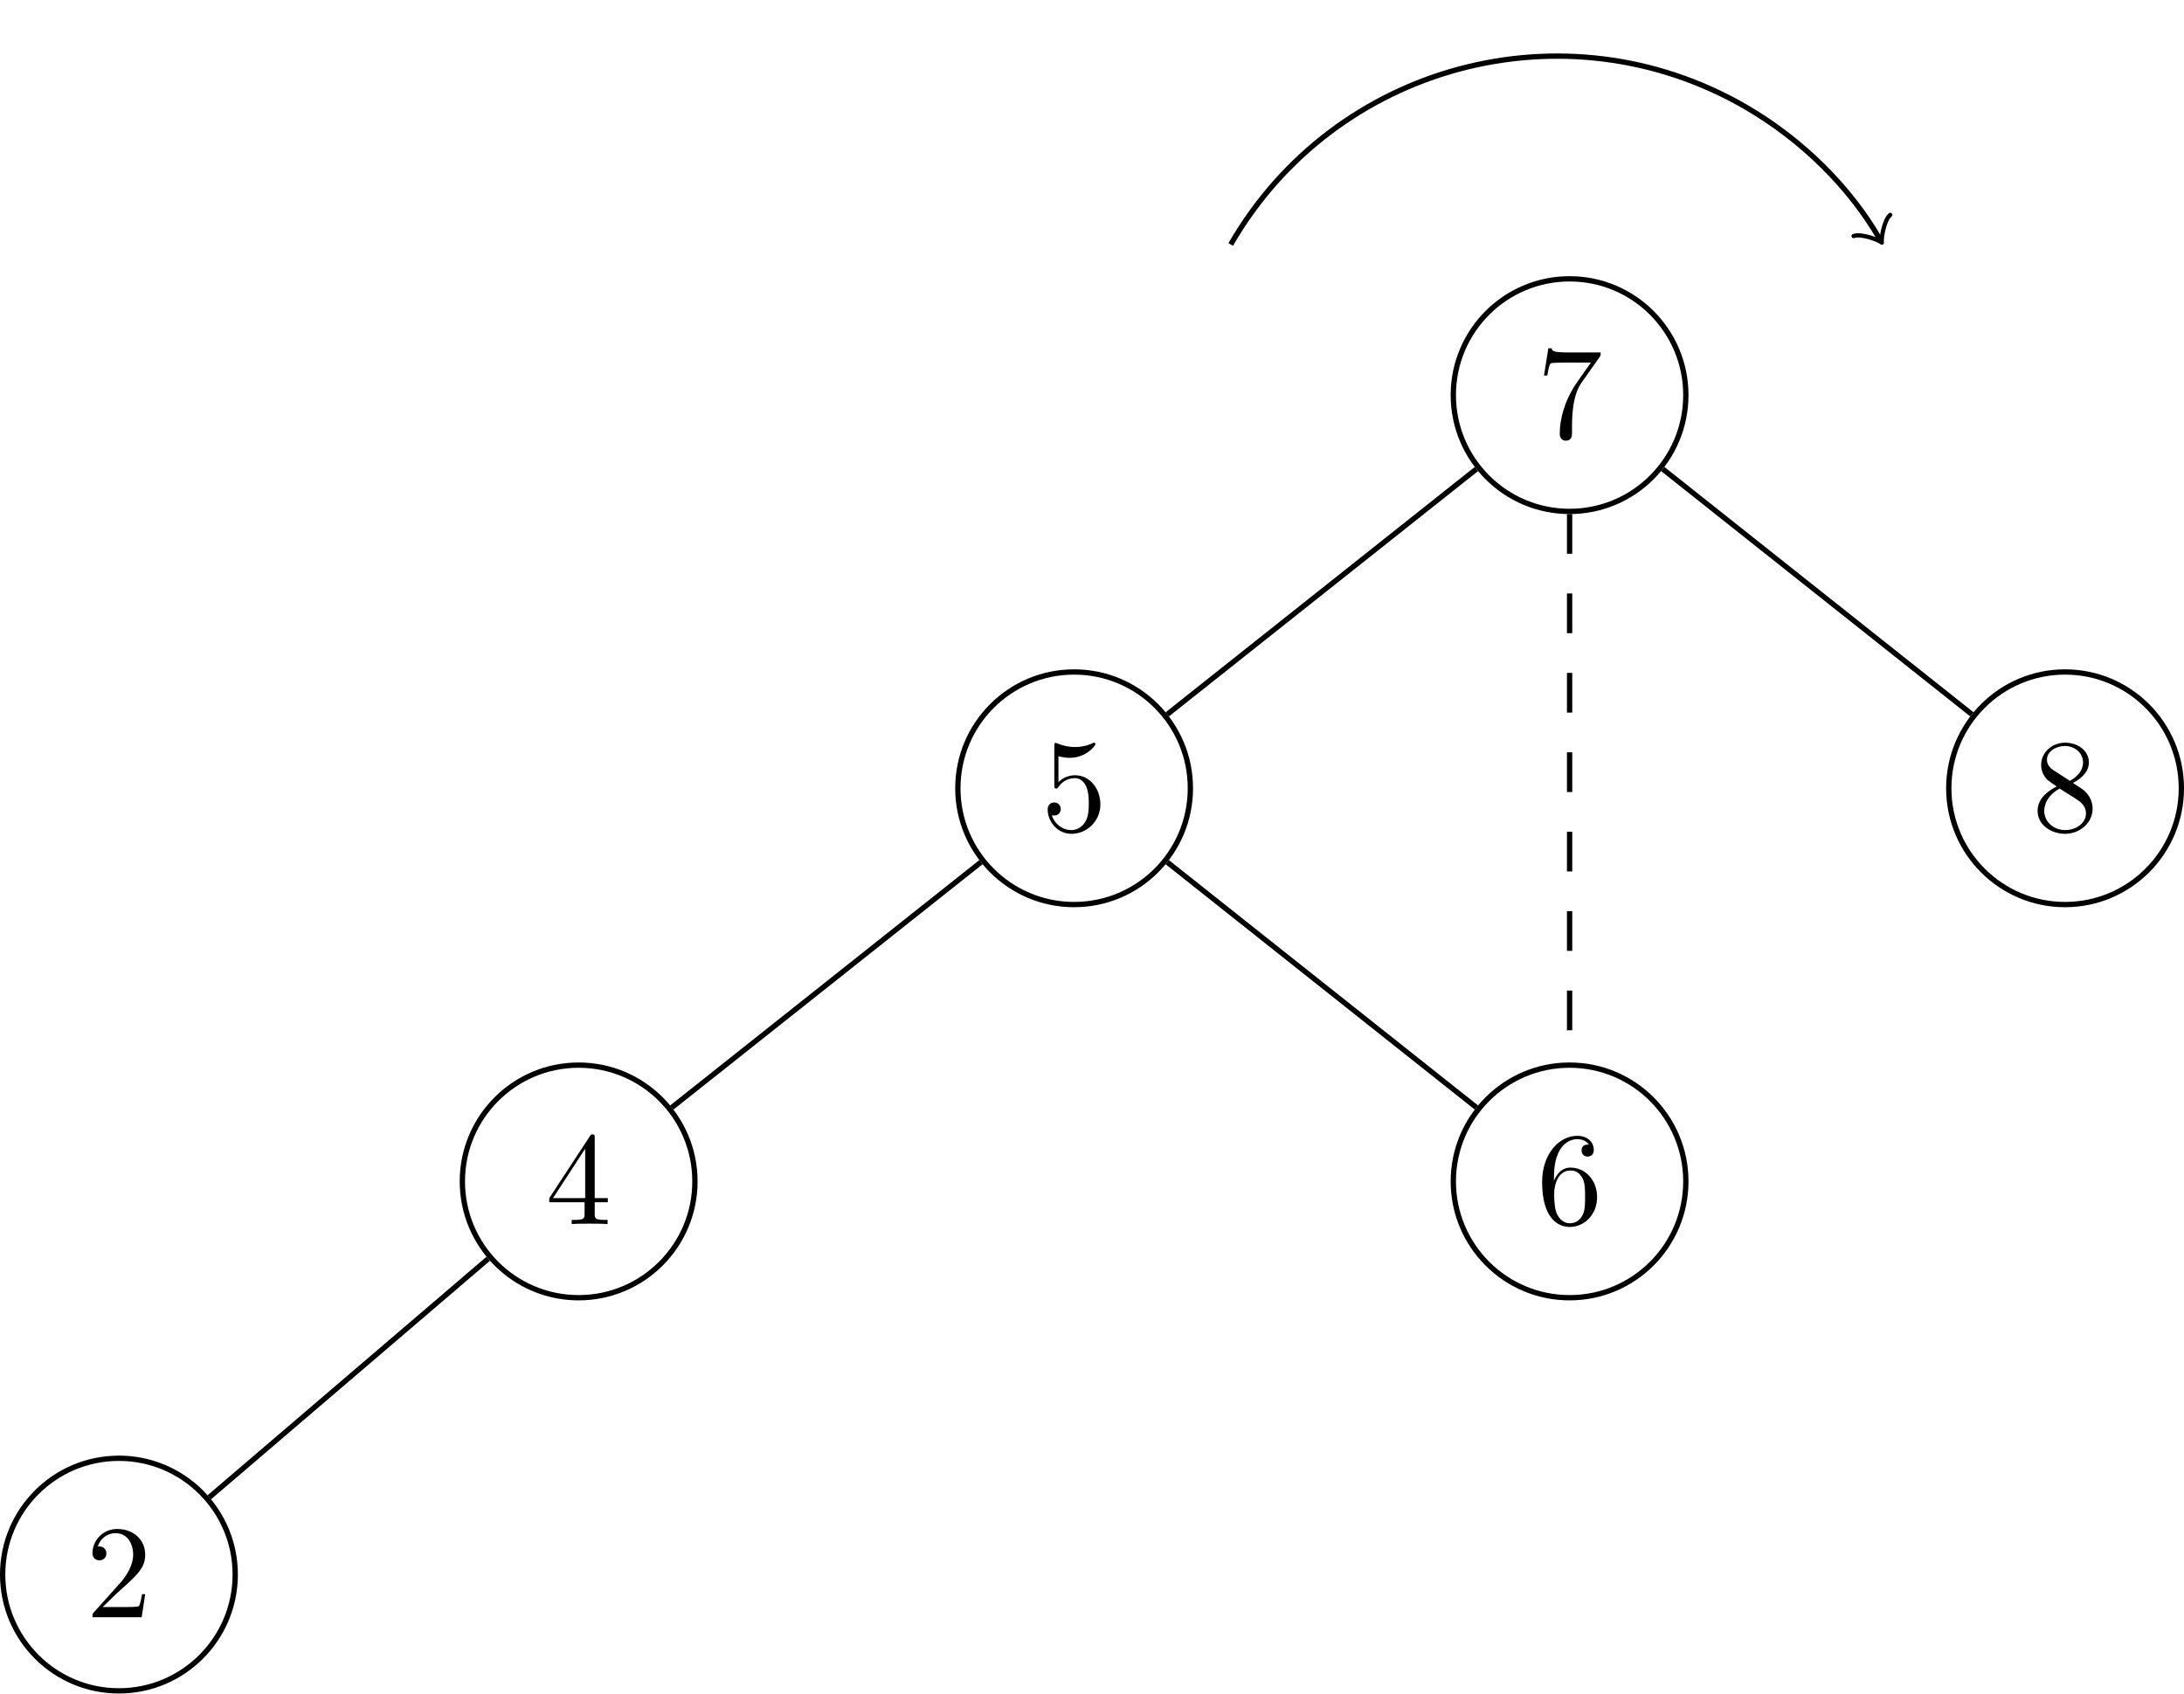
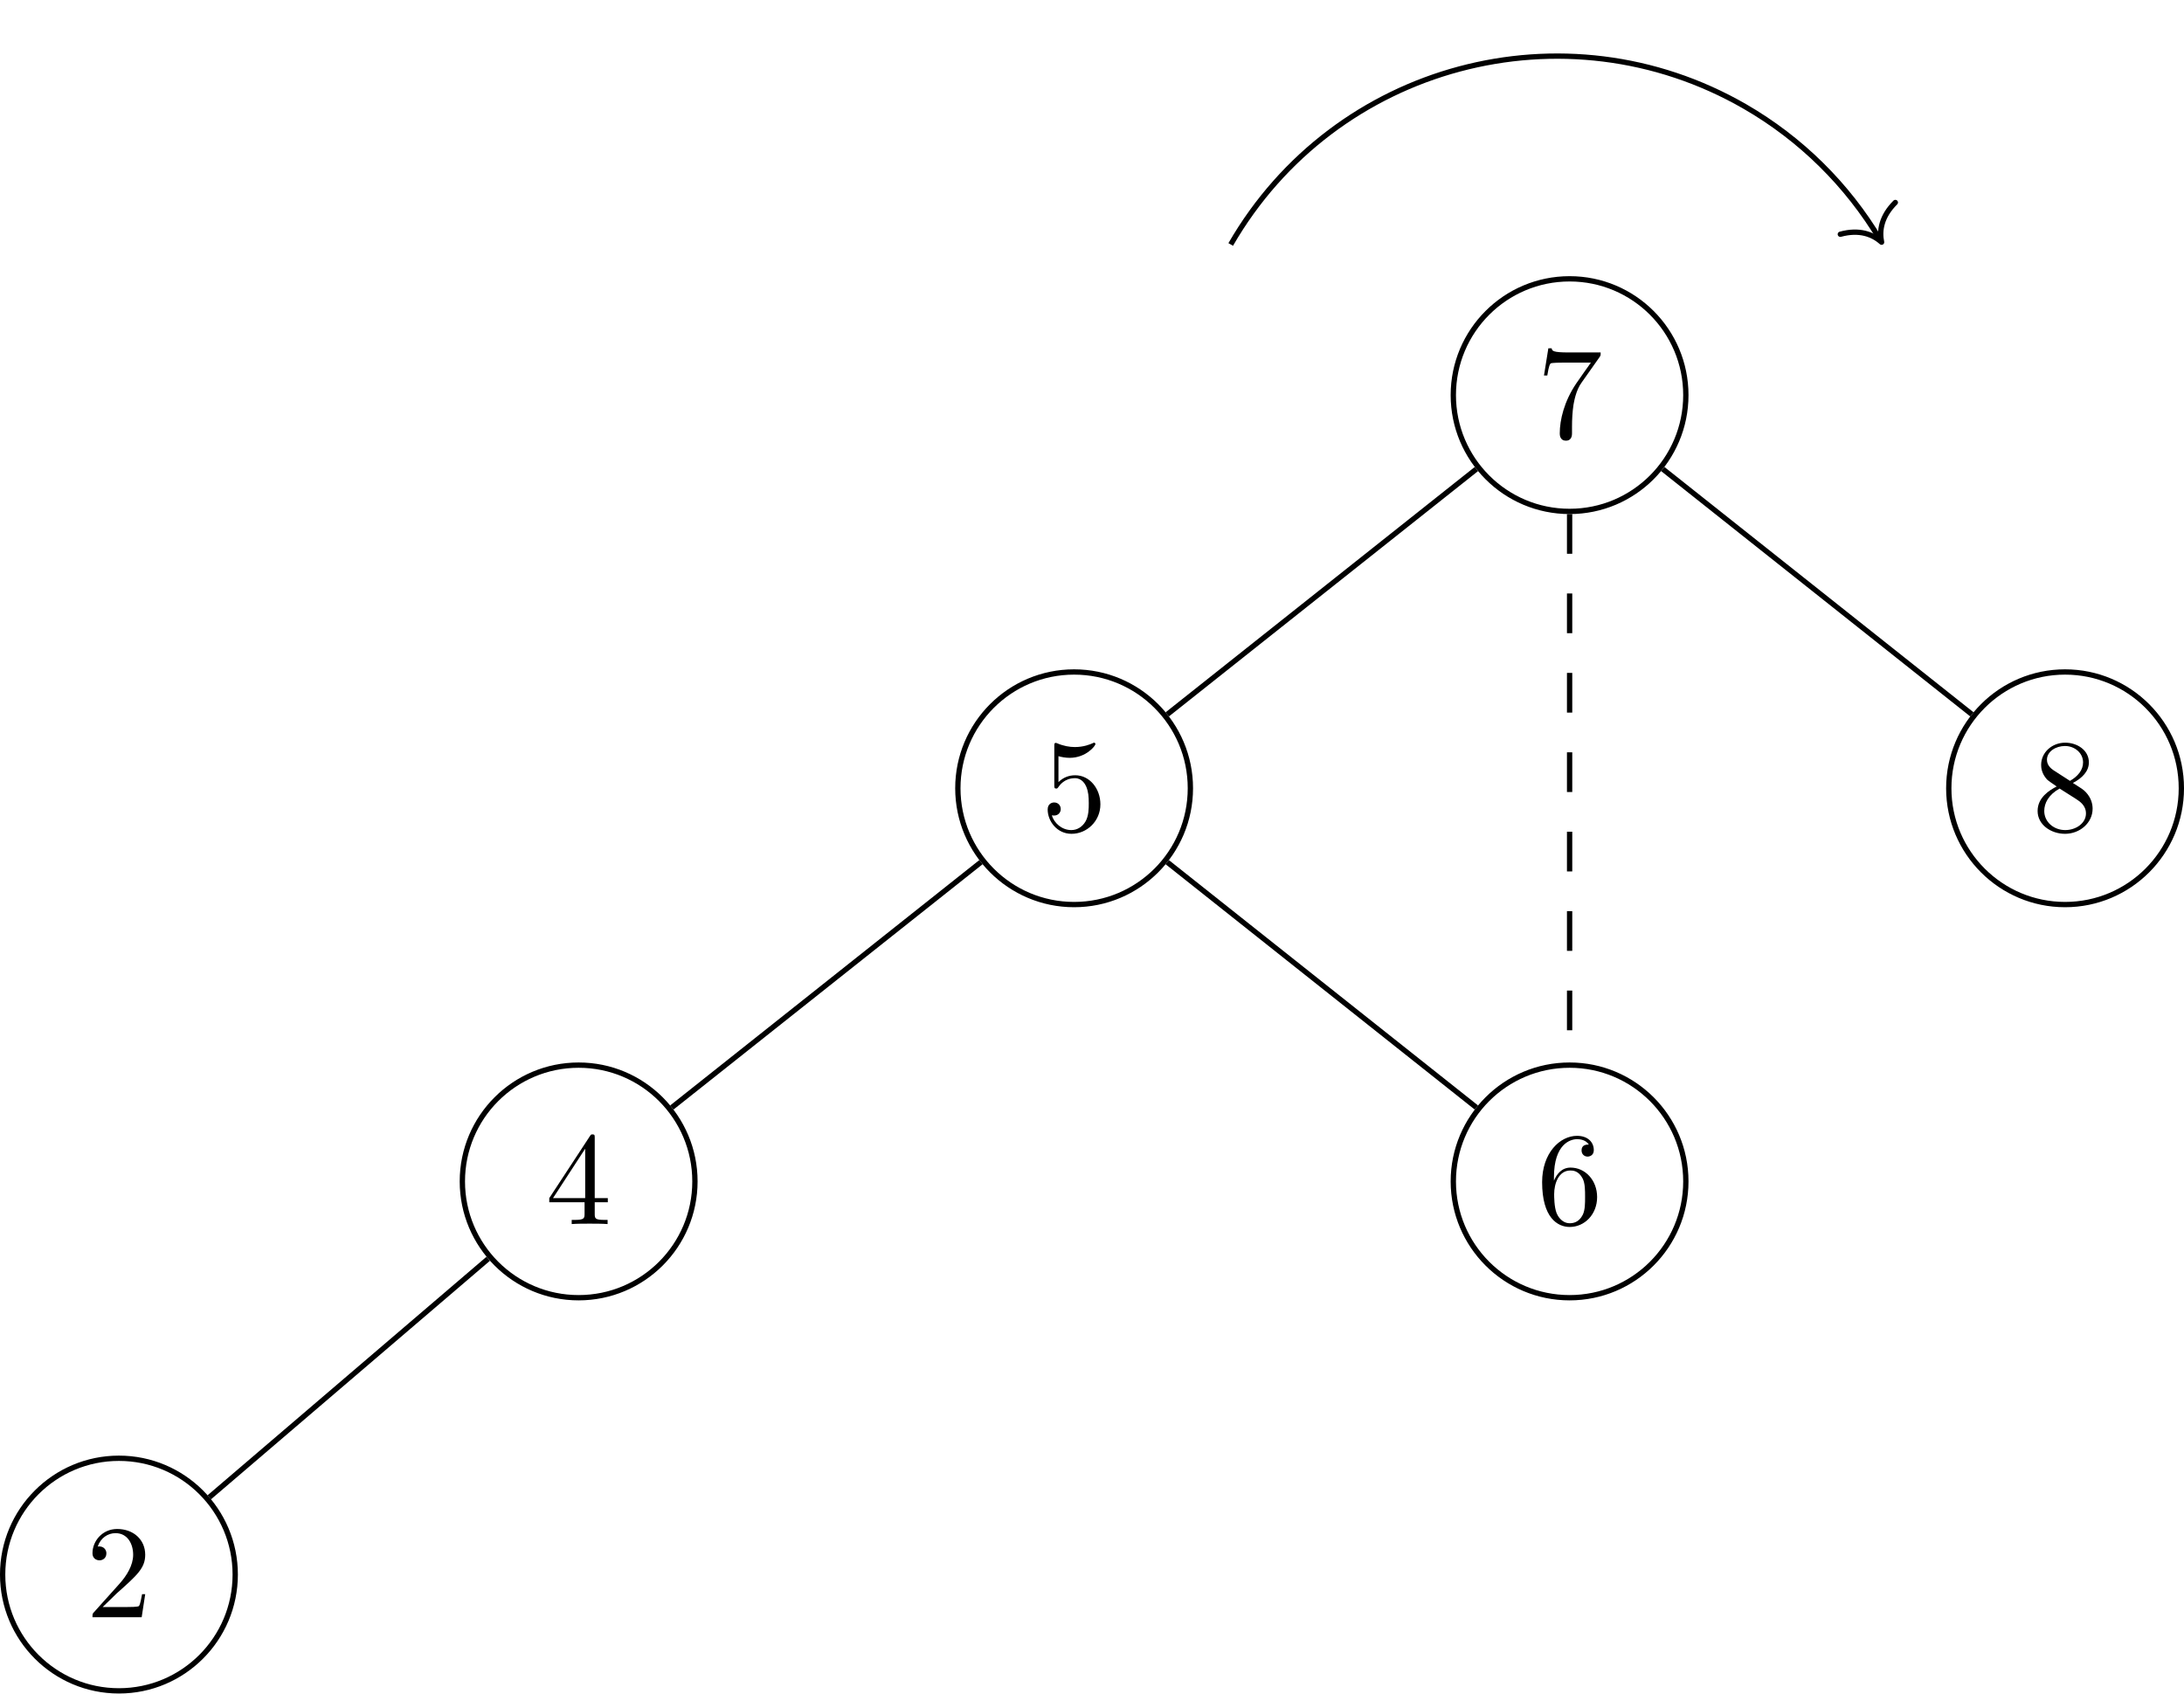
- <svg xmlns="http://www.w3.org/2000/svg" xmlns:xlink="http://www.w3.org/1999/xlink" width="164.406pt" height="127.475pt" viewBox="0 0 164.406 127.475" version="1.1" id="svg87">
-   <defs id="defs29">
-     <g id="g21">
-       <g id="glyph-0-0" />
-       <g id="glyph-0-1">
-         <path d="M 4.75 -6.078 C 4.828 -6.188 4.828 -6.203 4.828 -6.422 L 2.406 -6.422 C 1.203 -6.422 1.172 -6.547 1.141 -6.734 L 0.891 -6.734 L 0.562 -4.688 L 0.812 -4.688 C 0.844 -4.844 0.922 -5.469 1.062 -5.594 C 1.125 -5.656 1.906 -5.656 2.031 -5.656 L 4.094 -5.656 C 3.984 -5.5 3.203 -4.406 2.984 -4.078 C 2.078 -2.734 1.75 -1.344 1.75 -0.328 C 1.75 -0.234 1.75 0.219 2.219 0.219 C 2.672 0.219 2.672 -0.234 2.672 -0.328 L 2.672 -0.844 C 2.672 -1.391 2.703 -1.938 2.781 -2.469 C 2.828 -2.703 2.953 -3.562 3.406 -4.172 Z M 4.75 -6.078 " id="path3" />
-       </g>
-       <g id="glyph-0-2">
-         <path d="M 4.469 -2 C 4.469 -3.188 3.656 -4.188 2.578 -4.188 C 2.109 -4.188 1.672 -4.031 1.312 -3.672 L 1.312 -5.625 C 1.516 -5.562 1.844 -5.5 2.156 -5.5 C 3.391 -5.5 4.094 -6.406 4.094 -6.531 C 4.094 -6.594 4.062 -6.641 3.984 -6.641 C 3.984 -6.641 3.953 -6.641 3.906 -6.609 C 3.703 -6.516 3.219 -6.312 2.547 -6.312 C 2.156 -6.312 1.688 -6.391 1.219 -6.594 C 1.141 -6.625 1.125 -6.625 1.109 -6.625 C 1 -6.625 1 -6.547 1 -6.391 L 1 -3.438 C 1 -3.266 1 -3.188 1.141 -3.188 C 1.219 -3.188 1.234 -3.203 1.281 -3.266 C 1.391 -3.422 1.75 -3.969 2.562 -3.969 C 3.078 -3.969 3.328 -3.516 3.406 -3.328 C 3.562 -2.953 3.594 -2.578 3.594 -2.078 C 3.594 -1.719 3.594 -1.125 3.344 -0.703 C 3.109 -0.312 2.734 -0.062 2.281 -0.062 C 1.562 -0.062 0.984 -0.594 0.812 -1.172 C 0.844 -1.172 0.875 -1.156 0.984 -1.156 C 1.312 -1.156 1.484 -1.406 1.484 -1.641 C 1.484 -1.891 1.312 -2.141 0.984 -2.141 C 0.844 -2.141 0.5 -2.062 0.5 -1.609 C 0.5 -0.75 1.188 0.219 2.297 0.219 C 3.453 0.219 4.469 -0.734 4.469 -2 Z M 4.469 -2 " id="path6" />
-       </g>
-       <g id="glyph-0-3">
-         <path d="M 2.938 -1.641 L 2.938 -0.781 C 2.938 -0.422 2.906 -0.312 2.172 -0.312 L 1.969 -0.312 L 1.969 0 C 2.375 -0.031 2.891 -0.031 3.312 -0.031 C 3.734 -0.031 4.25 -0.031 4.672 0 L 4.672 -0.312 L 4.453 -0.312 C 3.719 -0.312 3.703 -0.422 3.703 -0.781 L 3.703 -1.641 L 4.688 -1.641 L 4.688 -1.953 L 3.703 -1.953 L 3.703 -6.484 C 3.703 -6.688 3.703 -6.75 3.531 -6.75 C 3.453 -6.75 3.422 -6.75 3.344 -6.625 L 0.281 -1.953 L 0.281 -1.641 Z M 2.984 -1.953 L 0.562 -1.953 L 2.984 -5.672 Z M 2.984 -1.953 " id="path9" />
-       </g>
-       <g id="glyph-0-4">
-         <path d="M 1.266 -0.766 L 2.328 -1.797 C 3.875 -3.172 4.469 -3.703 4.469 -4.703 C 4.469 -5.844 3.578 -6.641 2.359 -6.641 C 1.234 -6.641 0.5 -5.719 0.5 -4.828 C 0.5 -4.281 1 -4.281 1.031 -4.281 C 1.203 -4.281 1.547 -4.391 1.547 -4.812 C 1.547 -5.062 1.359 -5.328 1.016 -5.328 C 0.938 -5.328 0.922 -5.328 0.891 -5.312 C 1.109 -5.969 1.656 -6.328 2.234 -6.328 C 3.141 -6.328 3.562 -5.516 3.562 -4.703 C 3.562 -3.906 3.078 -3.125 2.516 -2.5 L 0.609 -0.375 C 0.5 -0.266 0.5 -0.234 0.5 0 L 4.203 0 L 4.469 -1.734 L 4.234 -1.734 C 4.172 -1.438 4.109 -1 4 -0.844 C 3.938 -0.766 3.281 -0.766 3.062 -0.766 Z M 1.266 -0.766 " id="path12" />
-       </g>
-       <g id="glyph-0-5">
-         <path d="M 1.312 -3.266 L 1.312 -3.516 C 1.312 -6.031 2.547 -6.391 3.062 -6.391 C 3.297 -6.391 3.719 -6.328 3.938 -5.984 C 3.781 -5.984 3.391 -5.984 3.391 -5.547 C 3.391 -5.234 3.625 -5.078 3.844 -5.078 C 4 -5.078 4.312 -5.172 4.312 -5.562 C 4.312 -6.156 3.875 -6.641 3.047 -6.641 C 1.766 -6.641 0.422 -5.359 0.422 -3.156 C 0.422 -0.484 1.578 0.219 2.5 0.219 C 3.609 0.219 4.562 -0.719 4.562 -2.031 C 4.562 -3.297 3.672 -4.25 2.562 -4.25 C 1.891 -4.25 1.516 -3.75 1.312 -3.266 Z M 2.5 -0.062 C 1.875 -0.062 1.578 -0.656 1.516 -0.812 C 1.328 -1.281 1.328 -2.078 1.328 -2.25 C 1.328 -3.031 1.656 -4.031 2.547 -4.031 C 2.719 -4.031 3.172 -4.031 3.484 -3.406 C 3.656 -3.047 3.656 -2.531 3.656 -2.047 C 3.656 -1.562 3.656 -1.062 3.484 -0.703 C 3.188 -0.109 2.734 -0.062 2.5 -0.062 Z M 2.5 -0.062 " id="path15" />
-       </g>
-       <g id="glyph-0-6">
-         <path d="M 1.625 -4.562 C 1.172 -4.859 1.125 -5.188 1.125 -5.359 C 1.125 -5.969 1.781 -6.391 2.484 -6.391 C 3.203 -6.391 3.844 -5.875 3.844 -5.156 C 3.844 -4.578 3.453 -4.109 2.859 -3.766 Z M 3.078 -3.609 C 3.797 -3.984 4.281 -4.5 4.281 -5.156 C 4.281 -6.078 3.406 -6.641 2.5 -6.641 C 1.5 -6.641 0.688 -5.906 0.688 -4.969 C 0.688 -4.797 0.703 -4.344 1.125 -3.875 C 1.234 -3.766 1.609 -3.516 1.859 -3.344 C 1.281 -3.047 0.422 -2.5 0.422 -1.5 C 0.422 -0.453 1.438 0.219 2.484 0.219 C 3.609 0.219 4.562 -0.609 4.562 -1.672 C 4.562 -2.031 4.453 -2.484 4.062 -2.906 C 3.875 -3.109 3.719 -3.203 3.078 -3.609 Z M 2.078 -3.188 L 3.312 -2.406 C 3.594 -2.219 4.062 -1.922 4.062 -1.312 C 4.062 -0.578 3.312 -0.062 2.5 -0.062 C 1.641 -0.062 0.922 -0.672 0.922 -1.5 C 0.922 -2.078 1.234 -2.719 2.078 -3.188 Z M 2.078 -3.188 " id="path18" />
-       </g>
+ <svg xmlns="http://www.w3.org/2000/svg" xmlns:xlink="http://www.w3.org/1999/xlink" width="164.406pt" height="127.475pt" viewBox="0 0 164.406 127.475" version="1.2" id="svg90">
+   <defs id="defs31">
+     <g id="g23">
+       <symbol overflow="visible" id="glyph0-0">
+         <path style="stroke:none;" d="" id="path2" />
+       </symbol>
+       <symbol overflow="visible" id="glyph0-1">
+         <path style="stroke:none;" d="M 4.75 -6.078 C 4.828 -6.188 4.828 -6.203 4.828 -6.422 L 2.406 -6.422 C 1.203 -6.422 1.172 -6.547 1.141 -6.734 L 0.891 -6.734 L 0.562 -4.688 L 0.812 -4.688 C 0.844 -4.844 0.922 -5.469 1.062 -5.594 C 1.125 -5.656 1.906 -5.656 2.031 -5.656 L 4.094 -5.656 C 3.984 -5.5 3.203 -4.406 2.984 -4.078 C 2.078 -2.734 1.75 -1.344 1.75 -0.328 C 1.75 -0.234 1.75 0.219 2.219 0.219 C 2.672 0.219 2.672 -0.234 2.672 -0.328 L 2.672 -0.844 C 2.672 -1.391 2.703 -1.938 2.781 -2.469 C 2.828 -2.703 2.953 -3.562 3.406 -4.172 Z M 4.75 -6.078 " id="path5" />
+       </symbol>
+       <symbol overflow="visible" id="glyph0-2">
+         <path style="stroke:none;" d="M 4.469 -2 C 4.469 -3.188 3.656 -4.188 2.578 -4.188 C 2.109 -4.188 1.672 -4.031 1.312 -3.672 L 1.312 -5.625 C 1.516 -5.562 1.844 -5.5 2.156 -5.5 C 3.391 -5.5 4.094 -6.406 4.094 -6.531 C 4.094 -6.594 4.062 -6.641 3.984 -6.641 C 3.984 -6.641 3.953 -6.641 3.906 -6.609 C 3.703 -6.516 3.219 -6.312 2.547 -6.312 C 2.156 -6.312 1.688 -6.391 1.219 -6.594 C 1.141 -6.625 1.125 -6.625 1.109 -6.625 C 1 -6.625 1 -6.547 1 -6.391 L 1 -3.438 C 1 -3.266 1 -3.188 1.141 -3.188 C 1.219 -3.188 1.234 -3.203 1.281 -3.266 C 1.391 -3.422 1.75 -3.969 2.562 -3.969 C 3.078 -3.969 3.328 -3.516 3.406 -3.328 C 3.562 -2.953 3.594 -2.578 3.594 -2.078 C 3.594 -1.719 3.594 -1.125 3.344 -0.703 C 3.109 -0.312 2.734 -0.062 2.281 -0.062 C 1.562 -0.062 0.984 -0.594 0.812 -1.172 C 0.844 -1.172 0.875 -1.156 0.984 -1.156 C 1.312 -1.156 1.484 -1.406 1.484 -1.641 C 1.484 -1.891 1.312 -2.141 0.984 -2.141 C 0.844 -2.141 0.5 -2.062 0.5 -1.609 C 0.5 -0.75 1.188 0.219 2.297 0.219 C 3.453 0.219 4.469 -0.734 4.469 -2 Z M 4.469 -2 " id="path8" />
+       </symbol>
+       <symbol overflow="visible" id="glyph0-3">
+         <path style="stroke:none;" d="M 2.938 -1.641 L 2.938 -0.781 C 2.938 -0.422 2.906 -0.312 2.172 -0.312 L 1.969 -0.312 L 1.969 0 C 2.375 -0.031 2.891 -0.031 3.312 -0.031 C 3.734 -0.031 4.25 -0.031 4.672 0 L 4.672 -0.312 L 4.453 -0.312 C 3.719 -0.312 3.703 -0.422 3.703 -0.781 L 3.703 -1.641 L 4.688 -1.641 L 4.688 -1.953 L 3.703 -1.953 L 3.703 -6.484 C 3.703 -6.688 3.703 -6.75 3.531 -6.75 C 3.453 -6.75 3.422 -6.75 3.344 -6.625 L 0.281 -1.953 L 0.281 -1.641 Z M 2.984 -1.953 L 0.562 -1.953 L 2.984 -5.672 Z M 2.984 -1.953 " id="path11" />
+       </symbol>
+       <symbol overflow="visible" id="glyph0-4">
+         <path style="stroke:none;" d="M 1.266 -0.766 L 2.328 -1.797 C 3.875 -3.172 4.469 -3.703 4.469 -4.703 C 4.469 -5.844 3.578 -6.641 2.359 -6.641 C 1.234 -6.641 0.5 -5.719 0.5 -4.828 C 0.5 -4.281 1 -4.281 1.031 -4.281 C 1.203 -4.281 1.547 -4.391 1.547 -4.812 C 1.547 -5.062 1.359 -5.328 1.016 -5.328 C 0.938 -5.328 0.922 -5.328 0.891 -5.312 C 1.109 -5.969 1.656 -6.328 2.234 -6.328 C 3.141 -6.328 3.562 -5.516 3.562 -4.703 C 3.562 -3.906 3.078 -3.125 2.516 -2.5 L 0.609 -0.375 C 0.5 -0.266 0.5 -0.234 0.5 0 L 4.203 0 L 4.469 -1.734 L 4.234 -1.734 C 4.172 -1.438 4.109 -1 4 -0.844 C 3.938 -0.766 3.281 -0.766 3.062 -0.766 Z M 1.266 -0.766 " id="path14" />
+       </symbol>
+       <symbol overflow="visible" id="glyph0-5">
+         <path style="stroke:none;" d="M 1.312 -3.266 L 1.312 -3.516 C 1.312 -6.031 2.547 -6.391 3.062 -6.391 C 3.297 -6.391 3.719 -6.328 3.938 -5.984 C 3.781 -5.984 3.391 -5.984 3.391 -5.547 C 3.391 -5.234 3.625 -5.078 3.844 -5.078 C 4 -5.078 4.312 -5.172 4.312 -5.562 C 4.312 -6.156 3.875 -6.641 3.047 -6.641 C 1.766 -6.641 0.422 -5.359 0.422 -3.156 C 0.422 -0.484 1.578 0.219 2.5 0.219 C 3.609 0.219 4.562 -0.719 4.562 -2.031 C 4.562 -3.297 3.672 -4.25 2.562 -4.25 C 1.891 -4.25 1.516 -3.75 1.312 -3.266 Z M 2.5 -0.062 C 1.875 -0.062 1.578 -0.656 1.516 -0.812 C 1.328 -1.281 1.328 -2.078 1.328 -2.25 C 1.328 -3.031 1.656 -4.031 2.547 -4.031 C 2.719 -4.031 3.172 -4.031 3.484 -3.406 C 3.656 -3.047 3.656 -2.531 3.656 -2.047 C 3.656 -1.562 3.656 -1.062 3.484 -0.703 C 3.188 -0.109 2.734 -0.062 2.5 -0.062 Z M 2.5 -0.062 " id="path17" />
+       </symbol>
+       <symbol overflow="visible" id="glyph0-6">
+         <path style="stroke:none;" d="M 1.625 -4.562 C 1.172 -4.859 1.125 -5.188 1.125 -5.359 C 1.125 -5.969 1.781 -6.391 2.484 -6.391 C 3.203 -6.391 3.844 -5.875 3.844 -5.156 C 3.844 -4.578 3.453 -4.109 2.859 -3.766 Z M 3.078 -3.609 C 3.797 -3.984 4.281 -4.5 4.281 -5.156 C 4.281 -6.078 3.406 -6.641 2.5 -6.641 C 1.5 -6.641 0.688 -5.906 0.688 -4.969 C 0.688 -4.797 0.703 -4.344 1.125 -3.875 C 1.234 -3.766 1.609 -3.516 1.859 -3.344 C 1.281 -3.047 0.422 -2.5 0.422 -1.5 C 0.422 -0.453 1.438 0.219 2.484 0.219 C 3.609 0.219 4.562 -0.609 4.562 -1.672 C 4.562 -2.031 4.453 -2.484 4.062 -2.906 C 3.875 -3.109 3.719 -3.203 3.078 -3.609 Z M 2.078 -3.188 L 3.312 -2.406 C 3.594 -2.219 4.062 -1.922 4.062 -1.312 C 4.062 -0.578 3.312 -0.062 2.5 -0.062 C 1.641 -0.062 0.922 -0.672 0.922 -1.5 C 0.922 -2.078 1.234 -2.719 2.078 -3.188 Z M 2.078 -3.188 " id="path20" />
+       </symbol>
    </g>
-     <clipPath id="clip-0">
-       <path clip-rule="nonzero" d="M 0 104 L 24 104 L 24 127.477 L 0 127.477 Z M 0 104 " id="path23" />
+     <clipPath id="clip1">
+       <path d="M 0 104 L 24 104 L 24 127.477 L 0 127.477 Z M 0 104 " id="path25" />
    </clipPath>
-     <clipPath id="clip-1">
-       <path clip-rule="nonzero" d="M 141 44 L 164.406 44 L 164.406 74 L 141 74 Z M 141 44 " id="path26" />
+     <clipPath id="clip2">
+       <path d="M 141 44 L 164.406 44 L 164.406 74 L 141 74 Z M 141 44 " id="path28" />
    </clipPath>
  </defs>
-   <path fill="none" stroke-width="0.399" stroke-linecap="butt" stroke-linejoin="miter" stroke="rgb(0%, 0%, 0%)" stroke-opacity="1" stroke-miterlimit="10" d="M 8.751 3.21 C 8.751 8.046 4.833 11.964 0.001 11.964 C -4.835 11.964 -8.753 8.046 -8.753 3.21 C -8.753 -1.622 -4.835 -5.544 0.001 -5.544 C 4.833 -5.544 8.751 -1.622 8.751 3.21 Z M 8.751 3.21 " transform="matrix(1, 0, 0, -1, 118.155, 32.952)" id="path31" />
-   <g fill="#000000" fill-opacity="1" id="g35">
-     <use xlink:href="#glyph-0-1" x="115.665" y="32.952" id="use33" />
+   <g id="surface1">
+     <path style="fill:none;stroke:#000000;stroke-width:0.399;stroke-linecap:butt;stroke-linejoin:miter;stroke-miterlimit:10;stroke-opacity:1" d="m 8.751,3.21 c 0,4.836 -3.918,8.754 -8.75,8.754 -4.836,0 -8.754,-3.918 -8.754,-8.754 0,-4.832 3.918,-8.754 8.754,-8.754 4.832,0 8.75,3.922 8.75,8.754 z m 0,0" transform="matrix(1,0,0,-1,118.155,32.952)" id="path33" />
+     <g style="fill:#000000;fill-opacity:1" id="g37">
+       <use xlink:href="#glyph0-1" x="115.665" y="32.952" id="use35" />
+     </g>
+     <path style="fill:none;stroke:#000000;stroke-width:0.399;stroke-linecap:butt;stroke-linejoin:miter;stroke-miterlimit:10;stroke-opacity:1" d="m 8.752,3.209 c 0,4.836 -3.918,8.754 -8.754,8.754 -4.832,0 -8.75,-3.918 -8.75,-8.754 0,-4.832 3.918,-8.754 8.75,-8.754 4.836,0 8.754,3.922 8.754,8.754 z m 0,0" transform="matrix(1,0,0,-1,80.857,62.545)" id="path39" />
+     <g style="fill:#000000;fill-opacity:1" id="g43">
+       <use xlink:href="#glyph0-2" x="78.366" y="62.545" id="use41" />
+     </g>
+     <path style="fill:none;stroke:#000000;stroke-width:0.399;stroke-linecap:butt;stroke-linejoin:miter;stroke-miterlimit:10;stroke-opacity:1" d="m 8.755,3.209 c 0,4.836 -3.922,8.754 -8.754,8.754 -4.836,0 -8.754,-3.918 -8.754,-8.754 0,-4.832 3.918,-8.754 8.754,-8.754 4.832,0 8.754,3.922 8.754,8.754 z m 0,0" transform="matrix(1,0,0,-1,43.558,92.139)" id="path45" />
+     <g style="fill:#000000;fill-opacity:1" id="g49">
+       <use xlink:href="#glyph0-3" x="41.067" y="92.139" id="use47" />
+     </g>
+     <g clip-path="url(#clip1)" clip-rule="nonzero" id="g53">
+       <path style="fill:none;stroke:#000000;stroke-width:0.399;stroke-linecap:butt;stroke-linejoin:miter;stroke-miterlimit:10;stroke-opacity:1" d="m 8.755,3.21 c 0,4.836 -3.922,8.754 -8.754,8.754 -4.836,0 -8.754,-3.918 -8.754,-8.754 0,-4.832 3.918,-8.754 8.754,-8.754 4.832,0 8.754,3.922 8.754,8.754 z m 0,0" transform="matrix(1,0,0,-1,8.952,121.733)" id="path51" />
+     </g>
+     <g style="fill:#000000;fill-opacity:1" id="g57">
+       <use xlink:href="#glyph0-4" x="6.462" y="121.733" id="use55" />
+     </g>
+     <path style="fill:none;stroke:#000000;stroke-width:0.399;stroke-linecap:butt;stroke-linejoin:miter;stroke-miterlimit:10;stroke-opacity:1" d="m 8.751,3.209 c 0,4.836 -3.918,8.754 -8.75,8.754 -4.836,0 -8.754,-3.918 -8.754,-8.754 0,-4.832 3.918,-8.754 8.754,-8.754 4.832,0 8.75,3.922 8.75,8.754 z m 0,0" transform="matrix(1,0,0,-1,118.155,92.139)" id="path59" />
+     <g style="fill:#000000;fill-opacity:1" id="g63">
+       <use xlink:href="#glyph0-5" x="115.665" y="92.139" id="use61" />
+     </g>
+     <g clip-path="url(#clip2)" clip-rule="nonzero" id="g67">
+       <path style="fill:none;stroke:#000000;stroke-width:0.399;stroke-linecap:butt;stroke-linejoin:miter;stroke-miterlimit:10;stroke-opacity:1" d="m 8.753,3.209 c 0,4.836 -3.918,8.754 -8.754,8.754 -4.832,0 -8.754,-3.918 -8.754,-8.754 0,-4.832 3.922,-8.754 8.754,-8.754 4.836,0 8.754,3.922 8.754,8.754 z m 0,0" transform="matrix(1,0,0,-1,155.454,62.545)" id="path65" />
+     </g>
+     <g style="fill:#000000;fill-opacity:1" id="g71">
+       <use xlink:href="#glyph0-6" x="152.964" y="62.545" id="use69" />
+     </g>
+     <path style="fill:none;stroke:#000000;stroke-width:0.399;stroke-linecap:butt;stroke-linejoin:miter;stroke-miterlimit:10;stroke-opacity:1" d="m -7.014,-2.353 -23.273,-18.469" transform="matrix(1,0,0,-1,118.155,32.952)" id="path73" />
+     <path style="fill:none;stroke:#000000;stroke-width:0.399;stroke-linecap:butt;stroke-linejoin:miter;stroke-miterlimit:10;stroke-opacity:1" d="m -44.311,-31.946 -23.273,-18.469" transform="matrix(1,0,0,-1,118.155,32.952)" id="path75" />
+     <path style="fill:none;stroke:#000000;stroke-width:0.399;stroke-linecap:butt;stroke-linejoin:miter;stroke-miterlimit:10;stroke-opacity:1" d="M -81.401,-61.798 -102.401,-79.755" transform="matrix(1,0,0,-1,118.155,32.952)" id="path77" />
+     <path style="fill:none;stroke:#000000;stroke-width:0.399;stroke-linecap:butt;stroke-linejoin:miter;stroke-miterlimit:10;stroke-opacity:1" d="m -30.288,-31.946 23.273,-18.469" transform="matrix(1,0,0,-1,118.155,32.952)" id="path79" />
+     <path style="fill:none;stroke:#000000;stroke-width:0.399;stroke-linecap:butt;stroke-linejoin:miter;stroke-miterlimit:10;stroke-opacity:1" d="m 7.013,-2.353 23.273,-18.469" transform="matrix(1,0,0,-1,118.155,32.952)" id="path81" />
+     <path style="fill:none;stroke:#000000;stroke-width:0.399;stroke-linecap:butt;stroke-linejoin:miter;stroke-miterlimit:10;stroke-opacity:1" d="m -25.51,14.55 c 7.828,13.559 25.164,18.203 38.723,10.375 4.191,-2.422 7.695,-5.879 10.172,-10.031" transform="matrix(1,0,0,-1,118.155,32.952)" id="path83" />
+     <path style="fill:none;stroke:#000000;stroke-width:0.399;stroke-linecap:round;stroke-linejoin:round;stroke-miterlimit:10;stroke-opacity:1" d="M -2.071,2.39 C -1.693,0.958 -0.85,0.278 -7.02784e-4,-7.54735e-4 -0.85,-0.277 -1.694,-0.958 -2.071,-2.391" transform="matrix(0.5,0.86601,0.86601,-0.5,141.6416,18.2307)" id="path85" />
+     <path style="fill:none;stroke:#000000;stroke-width:0.399;stroke-linecap:butt;stroke-linejoin:miter;stroke-miterlimit:10;stroke-dasharray:2.989, 2.989;stroke-opacity:1" d="m 0.001,-5.743 v -41.281" transform="matrix(1,0,0,-1,118.155,32.952)" id="path87" />
  </g>
-   <path fill="none" stroke-width="0.399" stroke-linecap="butt" stroke-linejoin="miter" stroke="rgb(0%, 0%, 0%)" stroke-opacity="1" stroke-miterlimit="10" d="M 8.752 3.209 C 8.752 8.045 4.834 11.963 -0.002 11.963 C -4.834 11.963 -8.752 8.045 -8.752 3.209 C -8.752 -1.623 -4.834 -5.545 -0.002 -5.545 C 4.834 -5.545 8.752 -1.623 8.752 3.209 Z M 8.752 3.209 " transform="matrix(1, 0, 0, -1, 80.857, 62.545)" id="path37" />
-   <g fill="#000000" fill-opacity="1" id="g41">
-     <use xlink:href="#glyph-0-2" x="78.366" y="62.545" id="use39" />
-   </g>
-   <path fill="none" stroke-width="0.399" stroke-linecap="butt" stroke-linejoin="miter" stroke="rgb(0%, 0%, 0%)" stroke-opacity="1" stroke-miterlimit="10" d="M 8.755 3.209 C 8.755 8.045 4.833 11.963 0.001 11.963 C -4.835 11.963 -8.753 8.045 -8.753 3.209 C -8.753 -1.623 -4.835 -5.545 0.001 -5.545 C 4.833 -5.545 8.755 -1.623 8.755 3.209 Z M 8.755 3.209 " transform="matrix(1, 0, 0, -1, 43.558, 92.139)" id="path43" />
-   <g fill="#000000" fill-opacity="1" id="g47">
-     <use xlink:href="#glyph-0-3" x="41.067" y="92.139" id="use45" />
-   </g>
-   <g clip-path="url(#clip-0)" id="g51">
-     <path fill="none" stroke-width="0.399" stroke-linecap="butt" stroke-linejoin="miter" stroke="#000000" stroke-opacity="1" stroke-miterlimit="10" d="m 8.755,3.21 c 0,4.836 -3.922,8.754 -8.754,8.754 -4.836,0 -8.754,-3.918 -8.754,-8.754 0,-4.832 3.918,-8.754 8.754,-8.754 4.832,0 8.754,3.922 8.754,8.754 z m 0,0" transform="matrix(1,0,0,-1,8.952,121.733)" id="path49" />
-   </g>
-   <g fill="#000000" fill-opacity="1" id="g55">
-     <use xlink:href="#glyph-0-4" x="6.462" y="121.733" id="use53" />
-   </g>
-   <path fill="none" stroke-width="0.399" stroke-linecap="butt" stroke-linejoin="miter" stroke="rgb(0%, 0%, 0%)" stroke-opacity="1" stroke-miterlimit="10" d="M 8.751 3.209 C 8.751 8.045 4.833 11.963 0.001 11.963 C -4.835 11.963 -8.753 8.045 -8.753 3.209 C -8.753 -1.623 -4.835 -5.545 0.001 -5.545 C 4.833 -5.545 8.751 -1.623 8.751 3.209 Z M 8.751 3.209 " transform="matrix(1, 0, 0, -1, 118.155, 92.139)" id="path57" />
-   <g fill="#000000" fill-opacity="1" id="g61">
-     <use xlink:href="#glyph-0-5" x="115.665" y="92.139" id="use59" />
-   </g>
-   <g clip-path="url(#clip-1)" id="g65">
-     <path fill="none" stroke-width="0.399" stroke-linecap="butt" stroke-linejoin="miter" stroke="#000000" stroke-opacity="1" stroke-miterlimit="10" d="m 8.753,3.209 c 0,4.836 -3.918,8.754 -8.754,8.754 -4.832,0 -8.754,-3.918 -8.754,-8.754 0,-4.832 3.922,-8.754 8.754,-8.754 4.836,0 8.754,3.922 8.754,8.754 z m 0,0" transform="matrix(1,0,0,-1,155.454,62.545)" id="path63" />
-   </g>
-   <g fill="#000000" fill-opacity="1" id="g69">
-     <use xlink:href="#glyph-0-6" x="152.964" y="62.545" id="use67" />
-   </g>
-   <path fill="none" stroke-width="0.399" stroke-linecap="butt" stroke-linejoin="miter" stroke="rgb(0%, 0%, 0%)" stroke-opacity="1" stroke-miterlimit="10" d="M -7.014 -2.353 L -30.288 -20.821 " transform="matrix(1, 0, 0, -1, 118.155, 32.952)" id="path71" />
-   <path fill="none" stroke-width="0.399" stroke-linecap="butt" stroke-linejoin="miter" stroke="rgb(0%, 0%, 0%)" stroke-opacity="1" stroke-miterlimit="10" d="M -44.311 -31.946 L -67.585 -50.415 " transform="matrix(1, 0, 0, -1, 118.155, 32.952)" id="path73" />
-   <path fill="none" stroke-width="0.399" stroke-linecap="butt" stroke-linejoin="miter" stroke="rgb(0%, 0%, 0%)" stroke-opacity="1" stroke-miterlimit="10" d="M -81.401 -61.798 L -102.401 -79.755 " transform="matrix(1, 0, 0, -1, 118.155, 32.952)" id="path75" />
-   <path fill="none" stroke-width="0.399" stroke-linecap="butt" stroke-linejoin="miter" stroke="rgb(0%, 0%, 0%)" stroke-opacity="1" stroke-miterlimit="10" d="M -30.288 -31.946 L -7.014 -50.415 " transform="matrix(1, 0, 0, -1, 118.155, 32.952)" id="path77" />
-   <path fill="none" stroke-width="0.399" stroke-linecap="butt" stroke-linejoin="miter" stroke="rgb(0%, 0%, 0%)" stroke-opacity="1" stroke-miterlimit="10" d="M 7.013 -2.353 L 30.286 -20.821 " transform="matrix(1, 0, 0, -1, 118.155, 32.952)" id="path79" />
-   <path fill="none" stroke-width="0.399" stroke-linecap="butt" stroke-linejoin="miter" stroke="rgb(0%, 0%, 0%)" stroke-opacity="1" stroke-miterlimit="10" d="M -25.51 14.55 C -17.682 28.108 -0.346 32.753 13.212 24.925 C 17.517 22.436 21.099 18.858 23.357 14.944 " transform="matrix(1, 0, 0, -1, 118.155, 32.952)" id="path81" />
-   <path fill="none" stroke-width="0.319" stroke-linecap="round" stroke-linejoin="round" stroke="rgb(0%, 0%, 0%)" stroke-opacity="1" stroke-miterlimit="10" d="M -1.195 1.592 C -1.096 0.998 0 0.099 0.299 -0.001 C -0.001 -0.099 -1.096 -0.996 -1.194 -1.594 " transform="matrix(0.5, 0.86601, 0.86601, -0.5, 141.5121, 18.00637)" id="path83" />
-   <path fill="none" stroke-width="0.399" stroke-linecap="butt" stroke-linejoin="miter" stroke="rgb(0%, 0%, 0%)" stroke-opacity="1" stroke-dasharray="2.989 2.989" stroke-miterlimit="10" d="M 0.001 -5.743 L 0.001 -47.025 " transform="matrix(1, 0, 0, -1, 118.155, 32.952)" id="path85" />
</svg>
